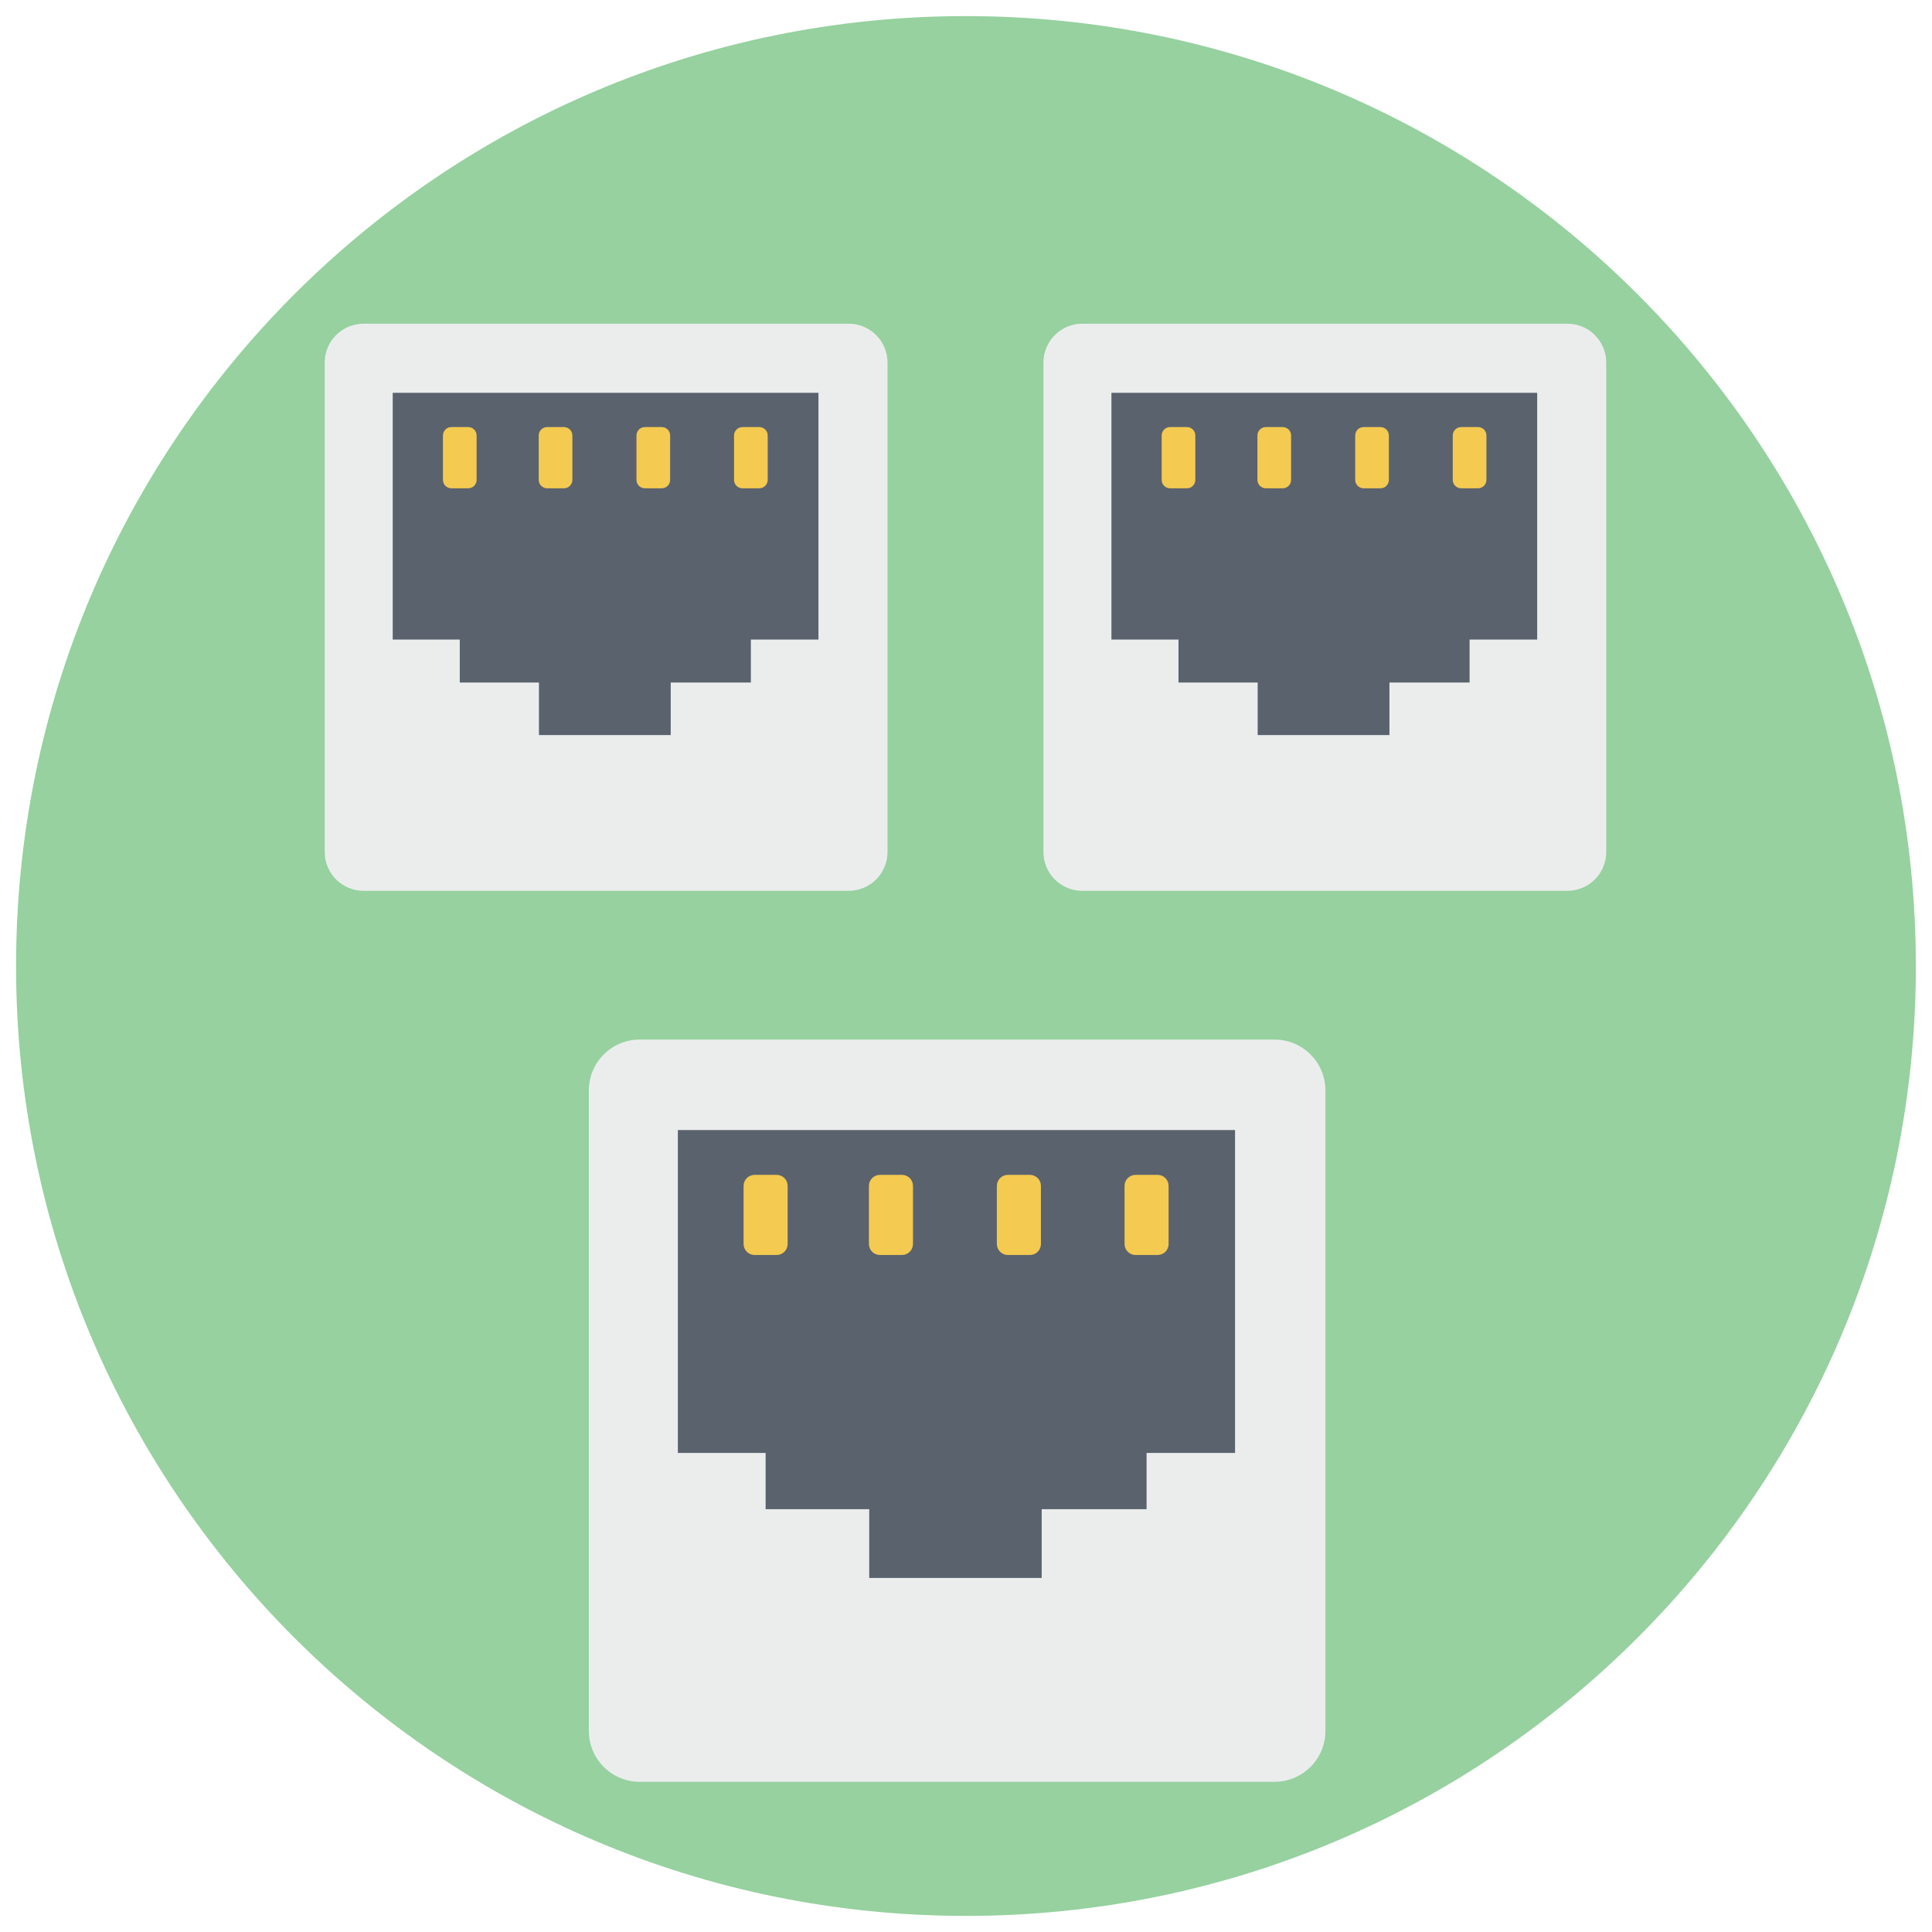
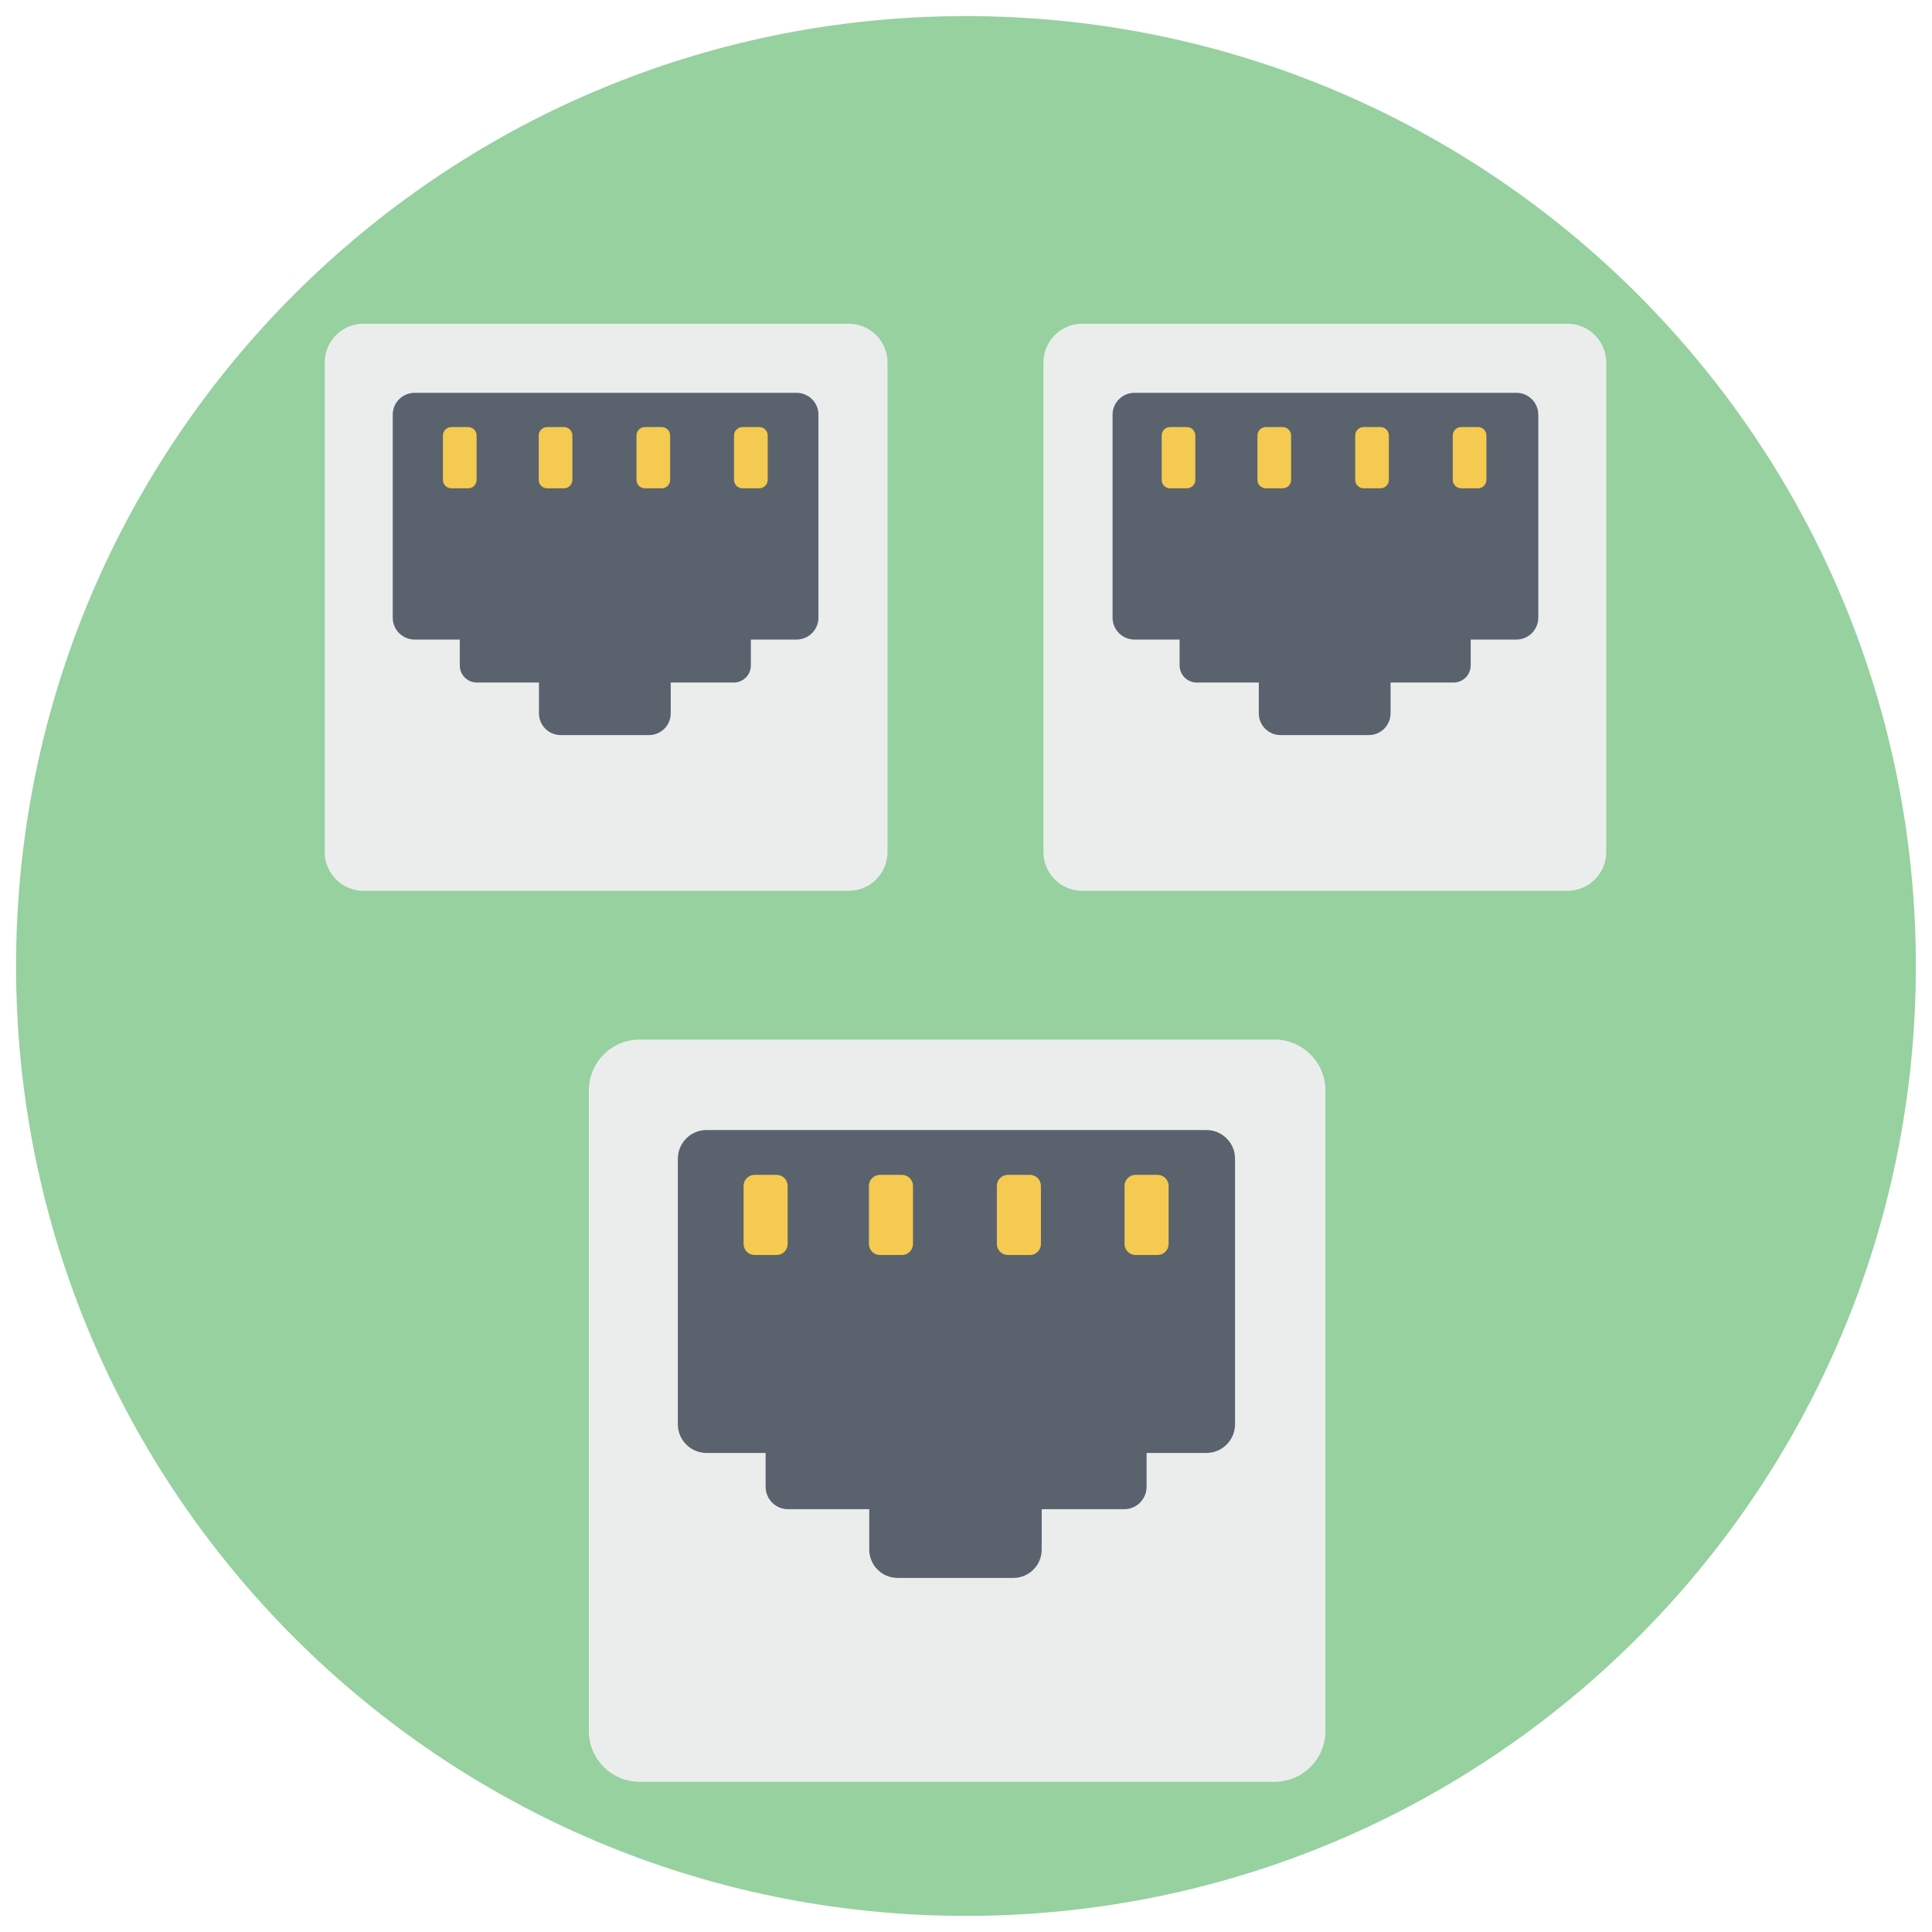
<svg xmlns="http://www.w3.org/2000/svg" width="100%" height="100%" viewBox="0 0 3600 3600" version="1.1" xml:space="preserve" style="fill-rule:evenodd;clip-rule:evenodd;stroke-linejoin:round;stroke-miterlimit:2;">
  <g transform="matrix(1.00321,0,0,0.997807,-0.0961742,8.74077)">
    <ellipse cx="1794.28" cy="1795.2" rx="1764.33" ry="1773.89" style="fill:rgb(150,209,159);" />
  </g>
  <g id="Layer1">
    <path d="M1653.77,675.55C1653.77,635.589 1621.33,603.145 1581.37,603.145L677.446,603.145C637.485,603.145 605.041,635.589 605.041,675.55L605.041,1587.55C605.041,1627.51 637.485,1659.95 677.446,1659.95L1581.37,1659.95C1621.33,1659.95 1653.77,1627.51 1653.77,1587.55L1653.77,675.55Z" style="fill:rgb(235,237,237);" />
-     <g transform="matrix(1.02468,0,0,1.01018,-30.1316,-7.4539)">
-       <rect x="743.558" y="731.957" width="774.201" height="455.121" style="fill:rgb(90,98,110);" />
+     <g transform="matrix(3.10418,0,0,1.45227,-1505.77,-376.973)">
+       <path d="M976.379,791.675C976.379,776.172 970.491,763.586 963.238,763.586L733.959,763.586C726.706,763.586 720.818,776.172 720.818,791.675L720.818,1052.08C720.818,1067.58 726.706,1080.16 733.959,1080.16L963.238,1080.16C970.491,1080.16 976.379,1067.58 976.379,1052.08L976.379,791.675Z" style="fill:rgb(90,98,110);" />
    </g>
-     <g transform="matrix(1.0132,0,0,1,-18.4736,0)">
-       <rect x="863.797" y="1144.47" width="535.337" height="127.326" style="fill:rgb(90,98,110);" />
+     <g transform="matrix(4.4596,0,0,2,-2963.94,-1144.47)">
+       <path d="M978.355,1160.38C978.355,1151.6 975.157,1144.47 971.217,1144.47L863.866,1144.47C859.927,1144.47 856.728,1151.6 856.728,1160.38L856.728,1192.21C856.728,1201 859.927,1208.13 863.866,1208.13L971.217,1208.13C975.157,1208.13 978.355,1201 978.355,1192.21L978.355,1160.38Z" style="fill:rgb(90,98,110);" />
    </g>
-     <g transform="matrix(1.02491,0,0,1,-29.0447,0)">
-       <rect x="1008.21" y="1199.01" width="239.544" height="170.674" style="fill:rgb(90,98,110);" />
+     <g transform="matrix(0.934866,0,0,1.05923,44.8681,-121.139)">
+       <path d="M1288.88,1293.07C1288.88,1272.03 1269.52,1254.94 1245.68,1254.94L1069.46,1254.94C1045.62,1254.94 1026.26,1272.03 1026.26,1293.07L1026.26,1369.33C1026.26,1390.37 1045.62,1407.46 1069.46,1407.46L1245.68,1407.46C1269.52,1407.46 1288.88,1390.37 1288.88,1369.33L1288.88,1293.07Z" style="fill:rgb(90,98,110);" />
    </g>
    <g transform="matrix(1.05071,0,0,1.03516,-44.1749,-31.0059)">
      <path d="M887.284,813.863C887.284,805.5 880.595,798.711 872.356,798.711L842.499,798.711C834.26,798.711 827.57,805.5 827.57,813.863L827.57,893.779C827.57,902.142 834.26,908.931 842.499,908.931L872.356,908.931C880.595,908.931 887.284,902.142 887.284,893.779L887.284,813.863Z" style="fill:rgb(244,202,80);" />
    </g>
    <g transform="matrix(1.05071,0,0,1.03516,134.274,-31.0059)">
      <path d="M887.284,813.863C887.284,805.5 880.595,798.711 872.356,798.711L842.499,798.711C834.26,798.711 827.57,805.5 827.57,813.863L827.57,893.779C827.57,902.142 834.26,908.931 842.499,908.931L872.356,908.931C880.595,908.931 887.284,902.142 887.284,893.779L887.284,813.863Z" style="fill:rgb(244,202,80);" />
    </g>
    <g transform="matrix(1.05071,0,0,1.03516,316.438,-31.0059)">
      <path d="M887.284,813.863C887.284,805.5 880.595,798.711 872.356,798.711L842.499,798.711C834.26,798.711 827.57,805.5 827.57,813.863L827.57,893.779C827.57,902.142 834.26,908.931 842.499,908.931L872.356,908.931C880.595,908.931 887.284,902.142 887.284,893.779L887.284,813.863Z" style="fill:rgb(244,202,80);" />
    </g>
    <g transform="matrix(1.05071,0,0,1.03516,498.23,-31.0059)">
      <path d="M887.284,813.863C887.284,805.5 880.595,798.711 872.356,798.711L842.499,798.711C834.26,798.711 827.57,805.5 827.57,813.863L827.57,893.779C827.57,902.142 834.26,908.931 842.499,908.931L872.356,908.931C880.595,908.931 887.284,902.142 887.284,893.779L887.284,813.863Z" style="fill:rgb(244,202,80);" />
    </g>
  </g>
  <g id="Layer11" transform="matrix(1,0,0,1,1339.23,0)">
    <path d="M1653.77,675.55C1653.77,635.589 1621.33,603.145 1581.37,603.145L677.446,603.145C637.485,603.145 605.041,635.589 605.041,675.55L605.041,1587.55C605.041,1627.51 637.485,1659.95 677.446,1659.95L1581.37,1659.95C1621.33,1659.95 1653.77,1627.51 1653.77,1587.55L1653.77,675.55Z" style="fill:rgb(235,237,237);" />
-     <g transform="matrix(1.02468,0,0,1.01018,-30.1316,-7.4539)">
-       <rect x="743.558" y="731.957" width="774.201" height="455.121" style="fill:rgb(90,98,110);" />
+     <g transform="matrix(3.10418,0,0,1.45227,-1503.7,-376.973)">
+       <path d="M976.379,791.675C976.379,776.172 970.491,763.586 963.238,763.586L733.959,763.586C726.706,763.586 720.818,776.172 720.818,791.675L720.818,1052.08C720.818,1067.58 726.706,1080.16 733.959,1080.16L963.238,1080.16C970.491,1080.16 976.379,1067.58 976.379,1052.08L976.379,791.675Z" style="fill:rgb(90,98,110);" />
    </g>
-     <g transform="matrix(1.0132,0,0,1,-18.4736,0)">
-       <rect x="863.797" y="1144.47" width="535.337" height="127.326" style="fill:rgb(90,98,110);" />
+     <g transform="matrix(4.4596,0,0,2,-2961.87,-1144.47)">
+       <path d="M978.355,1160.38C978.355,1151.6 975.157,1144.47 971.217,1144.47L863.866,1144.47C859.927,1144.47 856.728,1151.6 856.728,1160.38L856.728,1192.21C856.728,1201 859.927,1208.13 863.866,1208.13L971.217,1208.13C975.157,1208.13 978.355,1201 978.355,1192.21L978.355,1160.38Z" style="fill:rgb(90,98,110);" />
    </g>
-     <g transform="matrix(1.02491,0,0,1,-29.0447,0)">
-       <rect x="1008.21" y="1199.01" width="239.544" height="170.674" style="fill:rgb(90,98,110);" />
+     <g transform="matrix(0.934866,0,0,1.05923,46.9379,-121.139)">
+       <path d="M1288.88,1293.07C1288.88,1272.03 1269.52,1254.94 1245.68,1254.94L1069.46,1254.94C1045.62,1254.94 1026.26,1272.03 1026.26,1293.07L1026.26,1369.33C1026.26,1390.37 1045.62,1407.46 1069.46,1407.46L1245.68,1407.46C1269.52,1407.46 1288.88,1390.37 1288.88,1369.33L1288.88,1293.07Z" style="fill:rgb(90,98,110);" />
    </g>
    <g transform="matrix(1.05071,0,0,1.03516,-44.1749,-31.0059)">
      <path d="M887.284,813.863C887.284,805.5 880.595,798.711 872.356,798.711L842.499,798.711C834.26,798.711 827.57,805.5 827.57,813.863L827.57,893.779C827.57,902.142 834.26,908.931 842.499,908.931L872.356,908.931C880.595,908.931 887.284,902.142 887.284,893.779L887.284,813.863Z" style="fill:rgb(244,202,80);" />
    </g>
    <g transform="matrix(1.05071,0,0,1.03516,134.274,-31.0059)">
      <path d="M887.284,813.863C887.284,805.5 880.595,798.711 872.356,798.711L842.499,798.711C834.26,798.711 827.57,805.5 827.57,813.863L827.57,893.779C827.57,902.142 834.26,908.931 842.499,908.931L872.356,908.931C880.595,908.931 887.284,902.142 887.284,893.779L887.284,813.863Z" style="fill:rgb(244,202,80);" />
    </g>
    <g transform="matrix(1.05071,0,0,1.03516,316.438,-31.0059)">
      <path d="M887.284,813.863C887.284,805.5 880.595,798.711 872.356,798.711L842.499,798.711C834.26,798.711 827.57,805.5 827.57,813.863L827.57,893.779C827.57,902.142 834.26,908.931 842.499,908.931L872.356,908.931C880.595,908.931 887.284,902.142 887.284,893.779L887.284,813.863Z" style="fill:rgb(244,202,80);" />
    </g>
    <g transform="matrix(1.05071,0,0,1.03516,498.23,-31.0059)">
      <path d="M887.284,813.863C887.284,805.5 880.595,798.711 872.356,798.711L842.499,798.711C834.26,798.711 827.57,805.5 827.57,813.863L827.57,893.779C827.57,902.142 834.26,908.931 842.499,908.931L872.356,908.931C880.595,908.931 887.284,902.142 887.284,893.779L887.284,813.863Z" style="fill:rgb(244,202,80);" />
    </g>
  </g>
  <g id="Layer12" transform="matrix(1.30873,0,0,1.30873,305.392,1147.72)">
    <path d="M1653.77,675.55C1653.77,635.589 1621.33,603.145 1581.37,603.145L677.446,603.145C637.485,603.145 605.041,635.589 605.041,675.55L605.041,1587.55C605.041,1627.51 637.485,1659.95 677.446,1659.95L1581.37,1659.95C1621.33,1659.95 1653.77,1627.51 1653.77,1587.55L1653.77,675.55Z" style="fill:rgb(235,237,237);" />
-     <g transform="matrix(1.02468,0,0,1.01018,-30.1316,-7.4539)">
-       <rect x="743.558" y="731.957" width="774.201" height="455.121" style="fill:rgb(90,98,110);" />
+     <g transform="matrix(3.10418,0,0,1.45227,-1505.77,-376.973)">
+       <path d="M976.379,791.675C976.379,776.172 970.491,763.586 963.238,763.586L733.959,763.586C726.706,763.586 720.818,776.172 720.818,791.675L720.818,1052.08C720.818,1067.58 726.706,1080.16 733.959,1080.16L963.238,1080.16C970.491,1080.16 976.379,1067.58 976.379,1052.08L976.379,791.675Z" style="fill:rgb(90,98,110);" />
    </g>
-     <g transform="matrix(1.0132,0,0,1,-18.4736,0)">
-       <rect x="863.797" y="1144.47" width="535.337" height="127.326" style="fill:rgb(90,98,110);" />
+     <g transform="matrix(4.4596,0,0,2,-2963.94,-1144.47)">
+       <path d="M978.355,1160.38C978.355,1151.6 975.157,1144.47 971.217,1144.47L863.866,1144.47C859.927,1144.47 856.728,1151.6 856.728,1160.38L856.728,1192.21C856.728,1201 859.927,1208.13 863.866,1208.13L971.217,1208.13C975.157,1208.13 978.355,1201 978.355,1192.21L978.355,1160.38Z" style="fill:rgb(90,98,110);" />
    </g>
-     <g transform="matrix(1.02491,0,0,1,-29.0447,0)">
-       <rect x="1008.21" y="1199.01" width="239.544" height="170.674" style="fill:rgb(90,98,110);" />
+     <g transform="matrix(0.934866,0,0,1.05923,44.8681,-121.139)">
+       <path d="M1288.88,1293.07C1288.88,1272.03 1269.52,1254.94 1245.68,1254.94L1069.46,1254.94C1045.62,1254.94 1026.26,1272.03 1026.26,1293.07L1026.26,1369.33C1026.26,1390.37 1045.62,1407.46 1069.46,1407.46L1245.68,1407.46C1269.52,1407.46 1288.88,1390.37 1288.88,1369.33L1288.88,1293.07Z" style="fill:rgb(90,98,110);" />
    </g>
    <g transform="matrix(1.05071,0,0,1.03516,-44.1749,-31.0059)">
      <path d="M887.284,813.863C887.284,805.5 880.595,798.711 872.356,798.711L842.499,798.711C834.26,798.711 827.57,805.5 827.57,813.863L827.57,893.779C827.57,902.142 834.26,908.931 842.499,908.931L872.356,908.931C880.595,908.931 887.284,902.142 887.284,893.779L887.284,813.863Z" style="fill:rgb(244,202,80);" />
    </g>
    <g transform="matrix(1.05071,0,0,1.03516,134.274,-31.0059)">
      <path d="M887.284,813.863C887.284,805.5 880.595,798.711 872.356,798.711L842.499,798.711C834.26,798.711 827.57,805.5 827.57,813.863L827.57,893.779C827.57,902.142 834.26,908.931 842.499,908.931L872.356,908.931C880.595,908.931 887.284,902.142 887.284,893.779L887.284,813.863Z" style="fill:rgb(244,202,80);" />
    </g>
    <g transform="matrix(1.05071,0,0,1.03516,316.438,-31.0059)">
      <path d="M887.284,813.863C887.284,805.5 880.595,798.711 872.356,798.711L842.499,798.711C834.26,798.711 827.57,805.5 827.57,813.863L827.57,893.779C827.57,902.142 834.26,908.931 842.499,908.931L872.356,908.931C880.595,908.931 887.284,902.142 887.284,893.779L887.284,813.863Z" style="fill:rgb(244,202,80);" />
    </g>
    <g transform="matrix(1.05071,0,0,1.03516,498.23,-31.0059)">
      <path d="M887.284,813.863C887.284,805.5 880.595,798.711 872.356,798.711L842.499,798.711C834.26,798.711 827.57,805.5 827.57,813.863L827.57,893.779C827.57,902.142 834.26,908.931 842.499,908.931L872.356,908.931C880.595,908.931 887.284,902.142 887.284,893.779L887.284,813.863Z" style="fill:rgb(244,202,80);" />
    </g>
  </g>
</svg>
